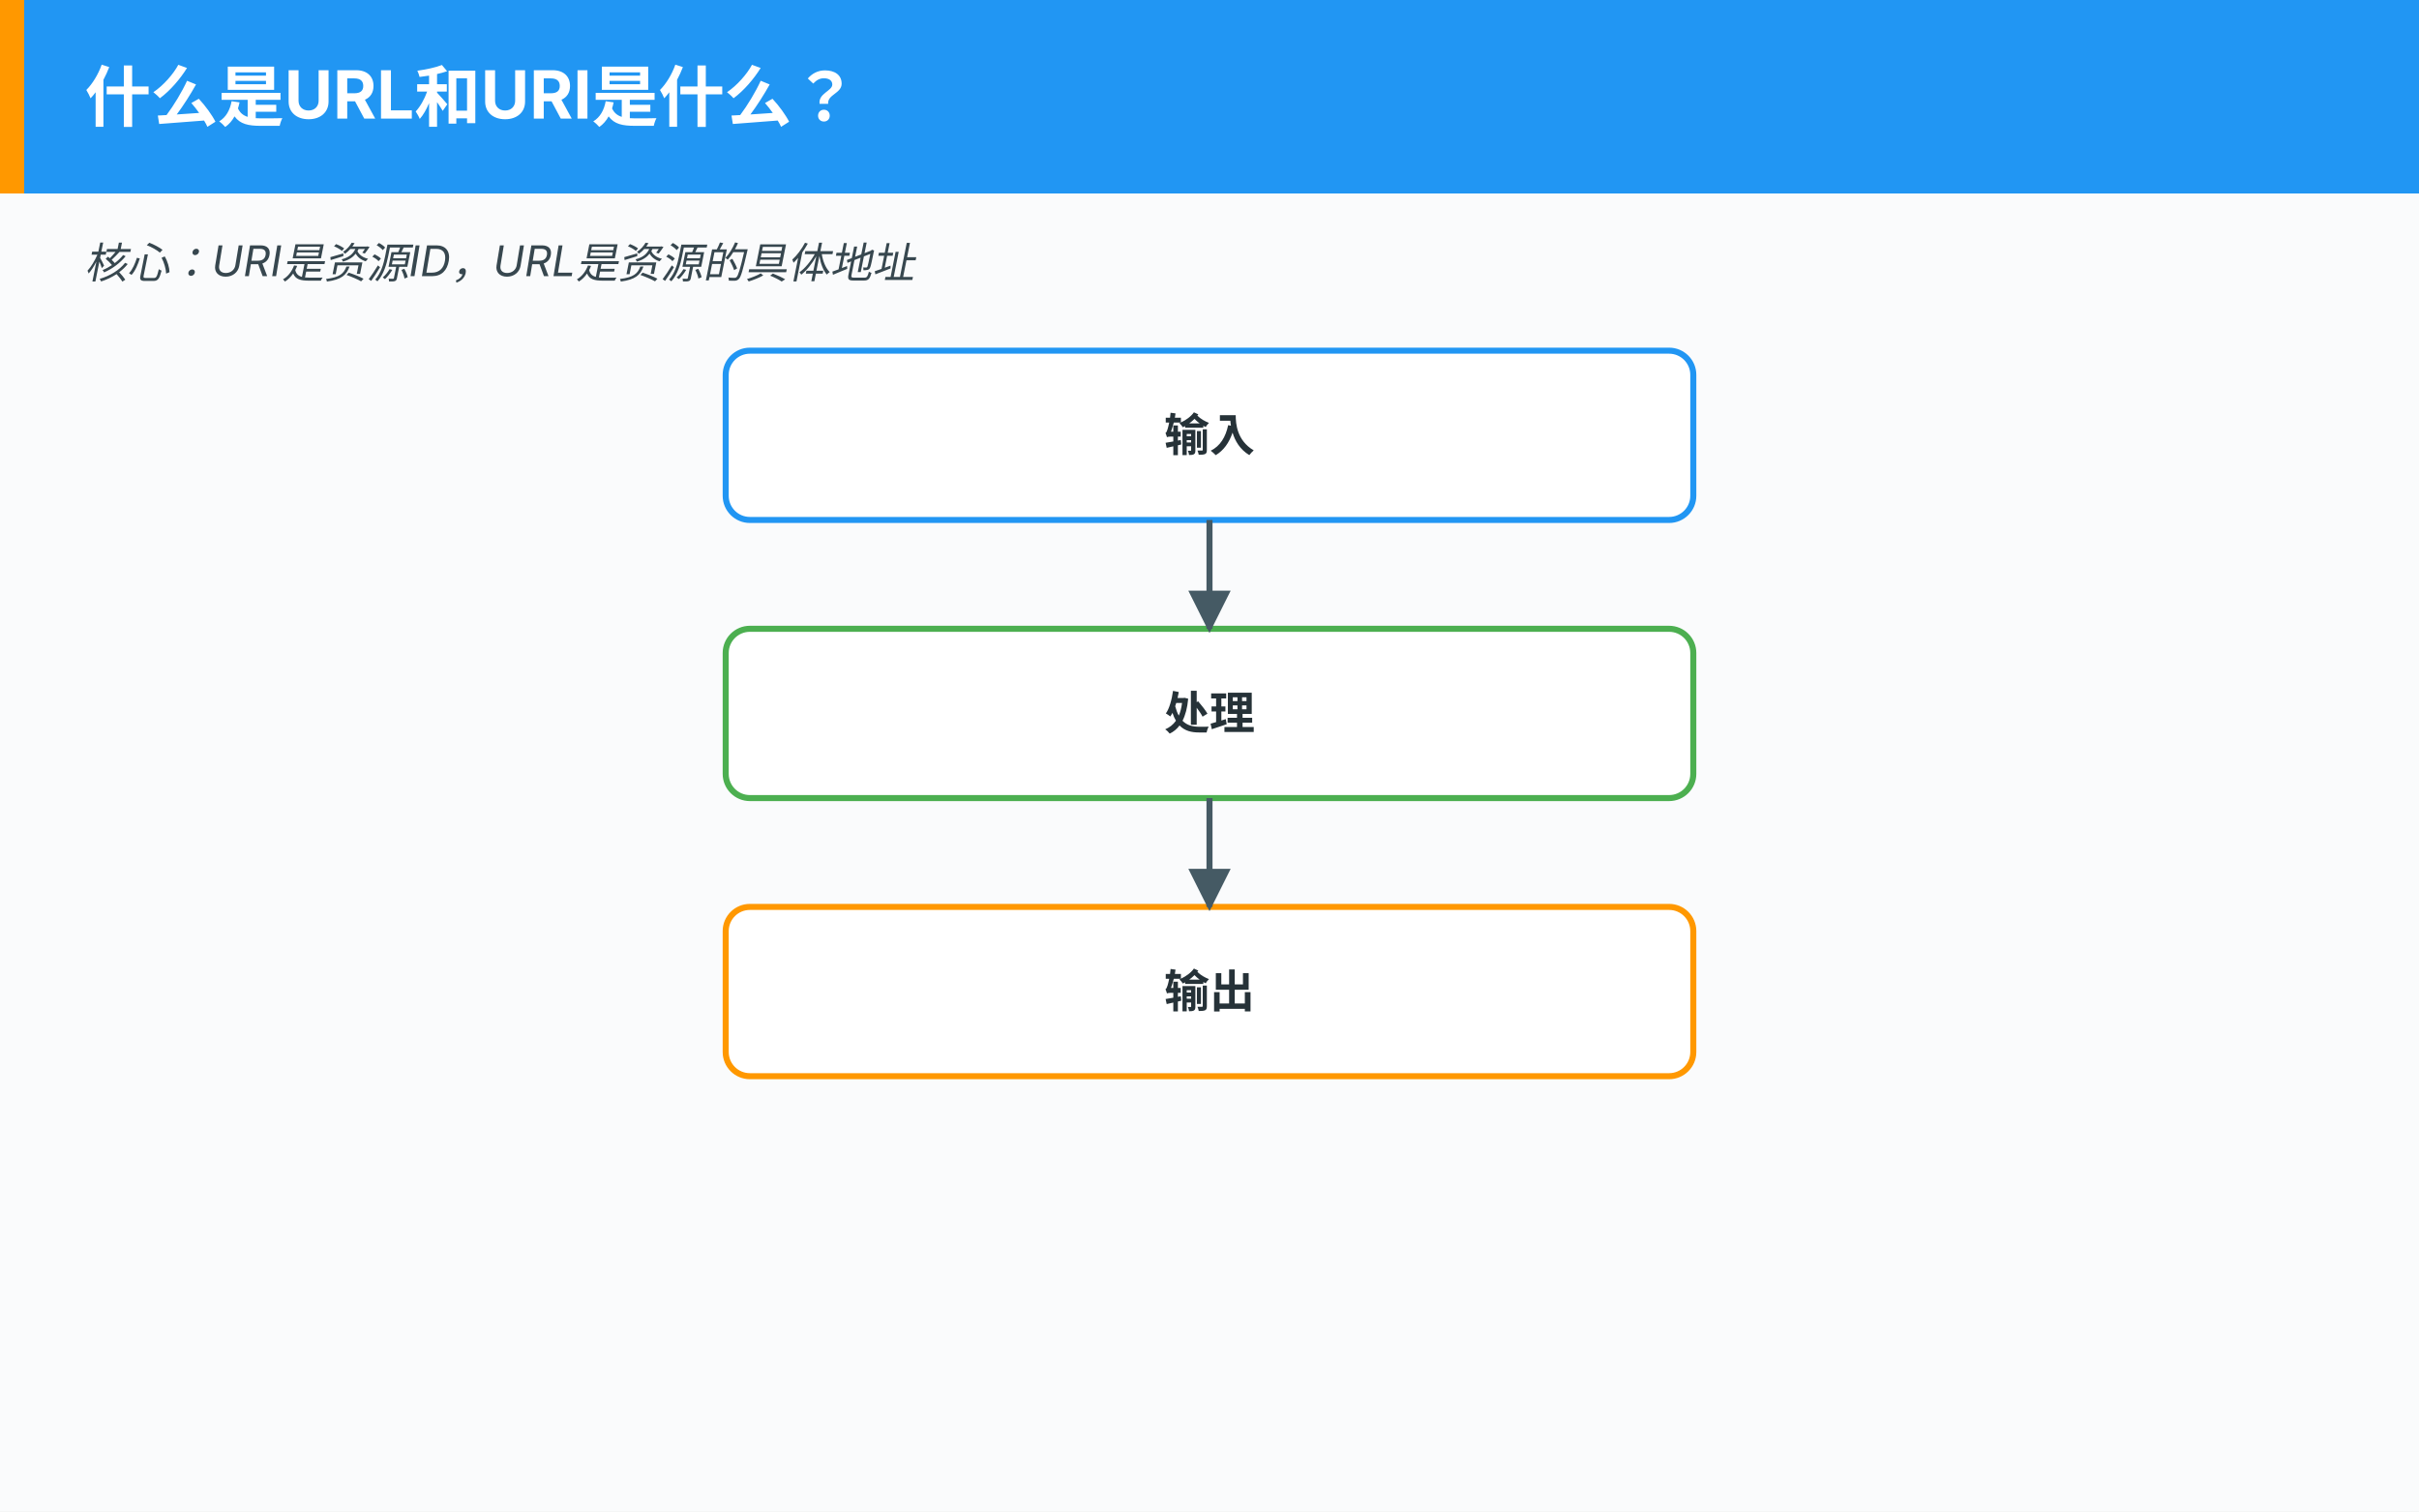
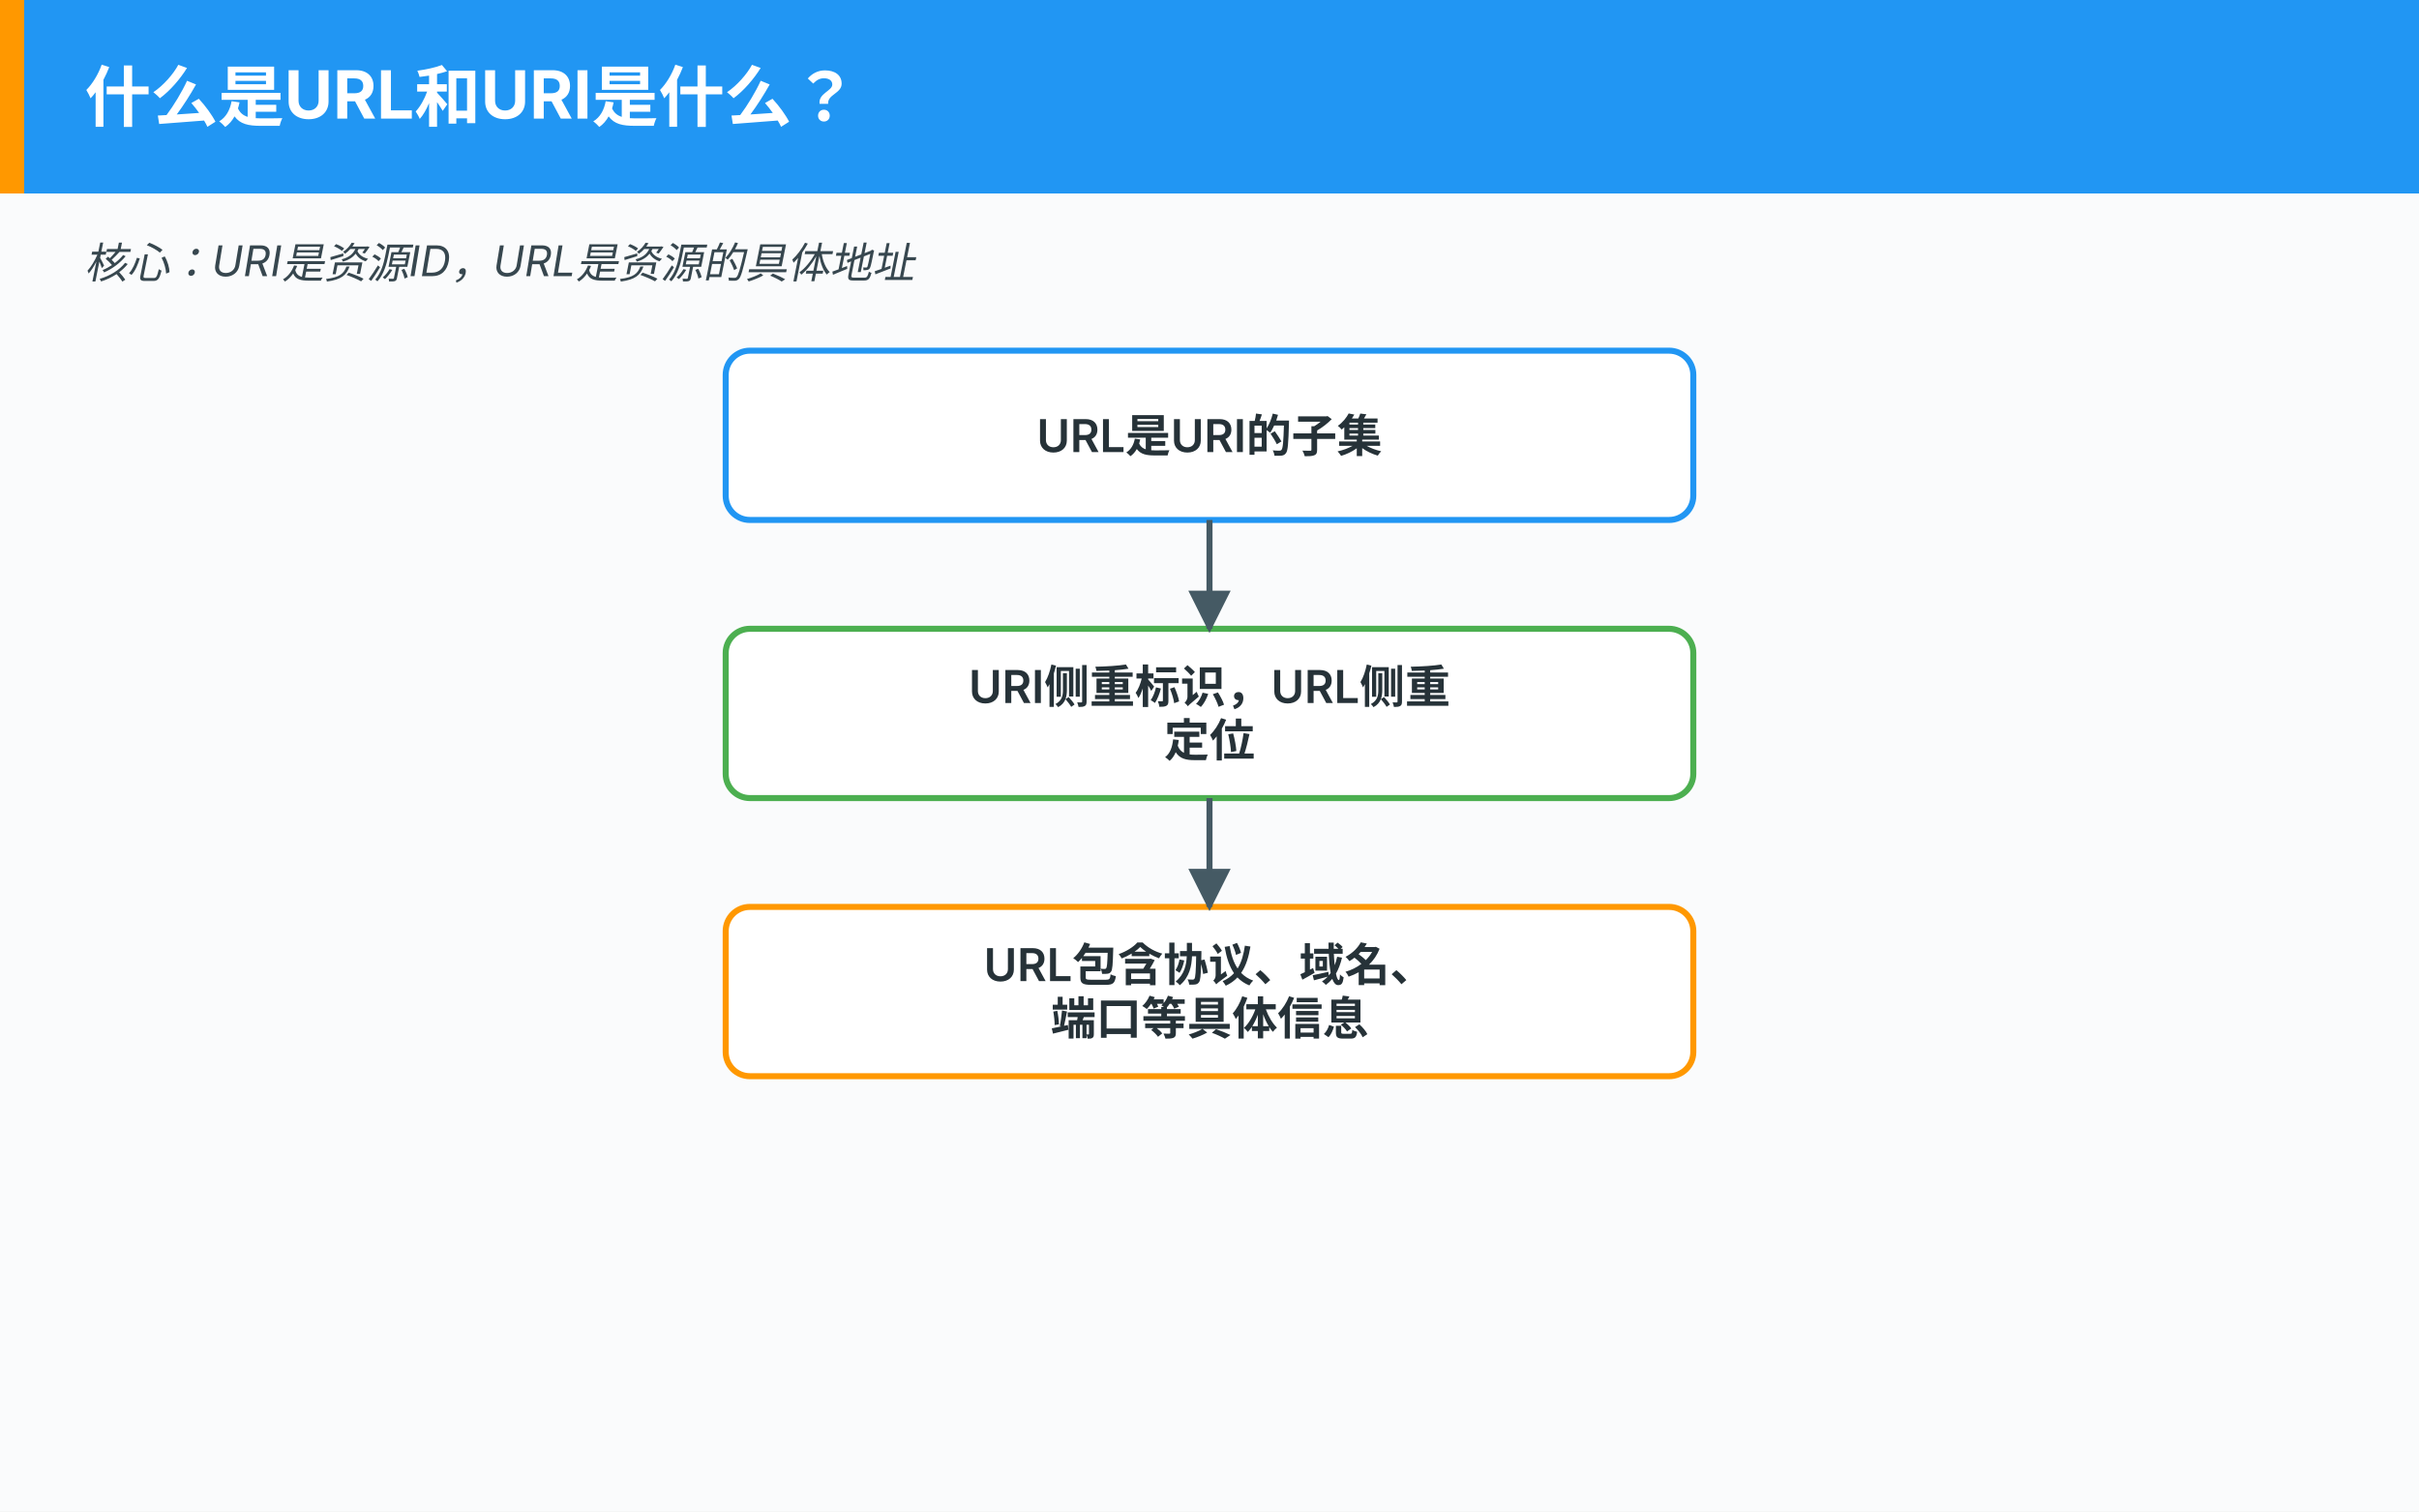
<svg xmlns="http://www.w3.org/2000/svg" viewBox="0 0 800 500" font-family="-apple-system, BlinkMacSystemFont, 'PingFang SC', 'Microsoft YaHei', sans-serif">
  <rect width="800" height="500" fill="#FAFBFC" />
  <rect x="0" y="0" width="800" height="64" fill="#2196F3" />
  <rect x="0" y="0" width="8" height="64" fill="#FF9800" />
  <text x="28" y="40" font-size="22" font-weight="700" fill="#FFFFFF" text-rendering="geometricPrecision">什么是URL和URI是什么？</text>
  <text x="28" y="552" font-size="0" />
  <text x="28" y="92" font-size="14" fill="#37474F" font-style="italic">核心：URI是资源ID，URL是资源的具体地址</text>
  <defs>
    <marker id="arrow" viewBox="0 0 10 10" refX="9" refY="5" markerWidth="7" markerHeight="7" orient="auto-start-reverse">
      <path d="M0,0 L10,5 L0,10 z" fill="#455A64" />
    </marker>
    <marker id="arrowG" viewBox="0 0 10 10" refX="9" refY="5" markerWidth="7" markerHeight="7" orient="auto-start-reverse">
      <path d="M0,0 L10,5 L0,10 z" fill="#4CAF50" />
    </marker>
  </defs>
  <rect x="240" y="116" width="320" height="56" rx="8" fill="#FFFFFF" stroke="#2196F3" stroke-width="2" />
-   <text x="400" y="144" font-size="15" fill="#263238" text-anchor="middle" dominant-baseline="middle" font-weight="600">输入</text>
+   <text x="400" y="144" font-size="15" fill="#263238" text-anchor="middle" dominant-baseline="middle" font-weight="600">URL是URI的子集</text>
  <rect x="240" y="208" width="320" height="56" rx="8" fill="#FFFFFF" stroke="#4CAF50" stroke-width="2" />
-   <text x="400" y="236" font-size="15" fill="#263238" text-anchor="middle" dominant-baseline="middle" font-weight="600">处理</text>
+   <text x="400" y="227" font-size="15" fill="#263238" text-anchor="middle" dominant-baseline="middle" font-weight="600">URI侧重标识，URL侧重</text>
+   <text x="400" y="245" font-size="15" fill="#263238" text-anchor="middle" dominant-baseline="middle" font-weight="600">定位</text>
  <rect x="240" y="300" width="320" height="56" rx="8" fill="#FFFFFF" stroke="#FF9800" stroke-width="2" />
-   <text x="400" y="328" font-size="15" fill="#263238" text-anchor="middle" dominant-baseline="middle" font-weight="600">输出</text>
+   <text x="400" y="319" font-size="15" fill="#263238" text-anchor="middle" dominant-baseline="middle" font-weight="600">URL包含协议、域名、</text>
+   <text x="400" y="337" font-size="15" fill="#263238" text-anchor="middle" dominant-baseline="middle" font-weight="600">端口等具体信息</text>
  <line x1="400" y1="172" x2="400" y2="208" stroke="#455A64" stroke-width="2" marker-end="url(#arrow)" />
  <line x1="400" y1="264" x2="400" y2="300" stroke="#455A64" stroke-width="2" marker-end="url(#arrow)" />
</svg>
